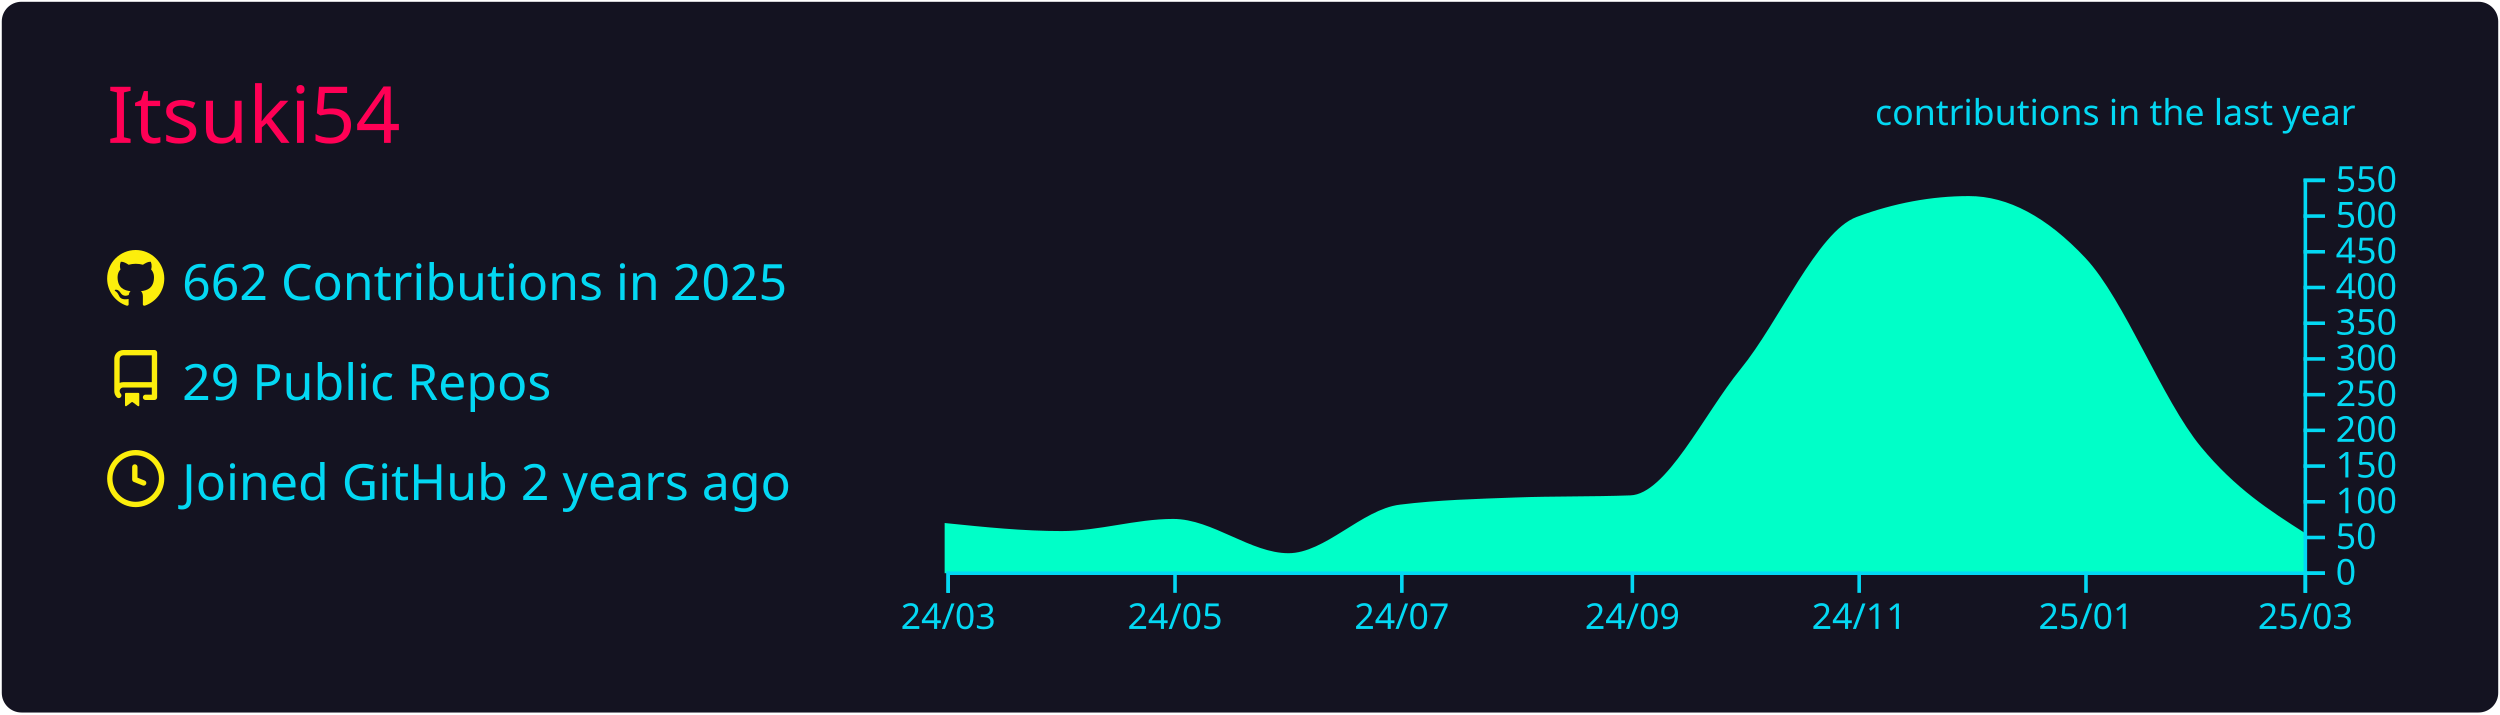
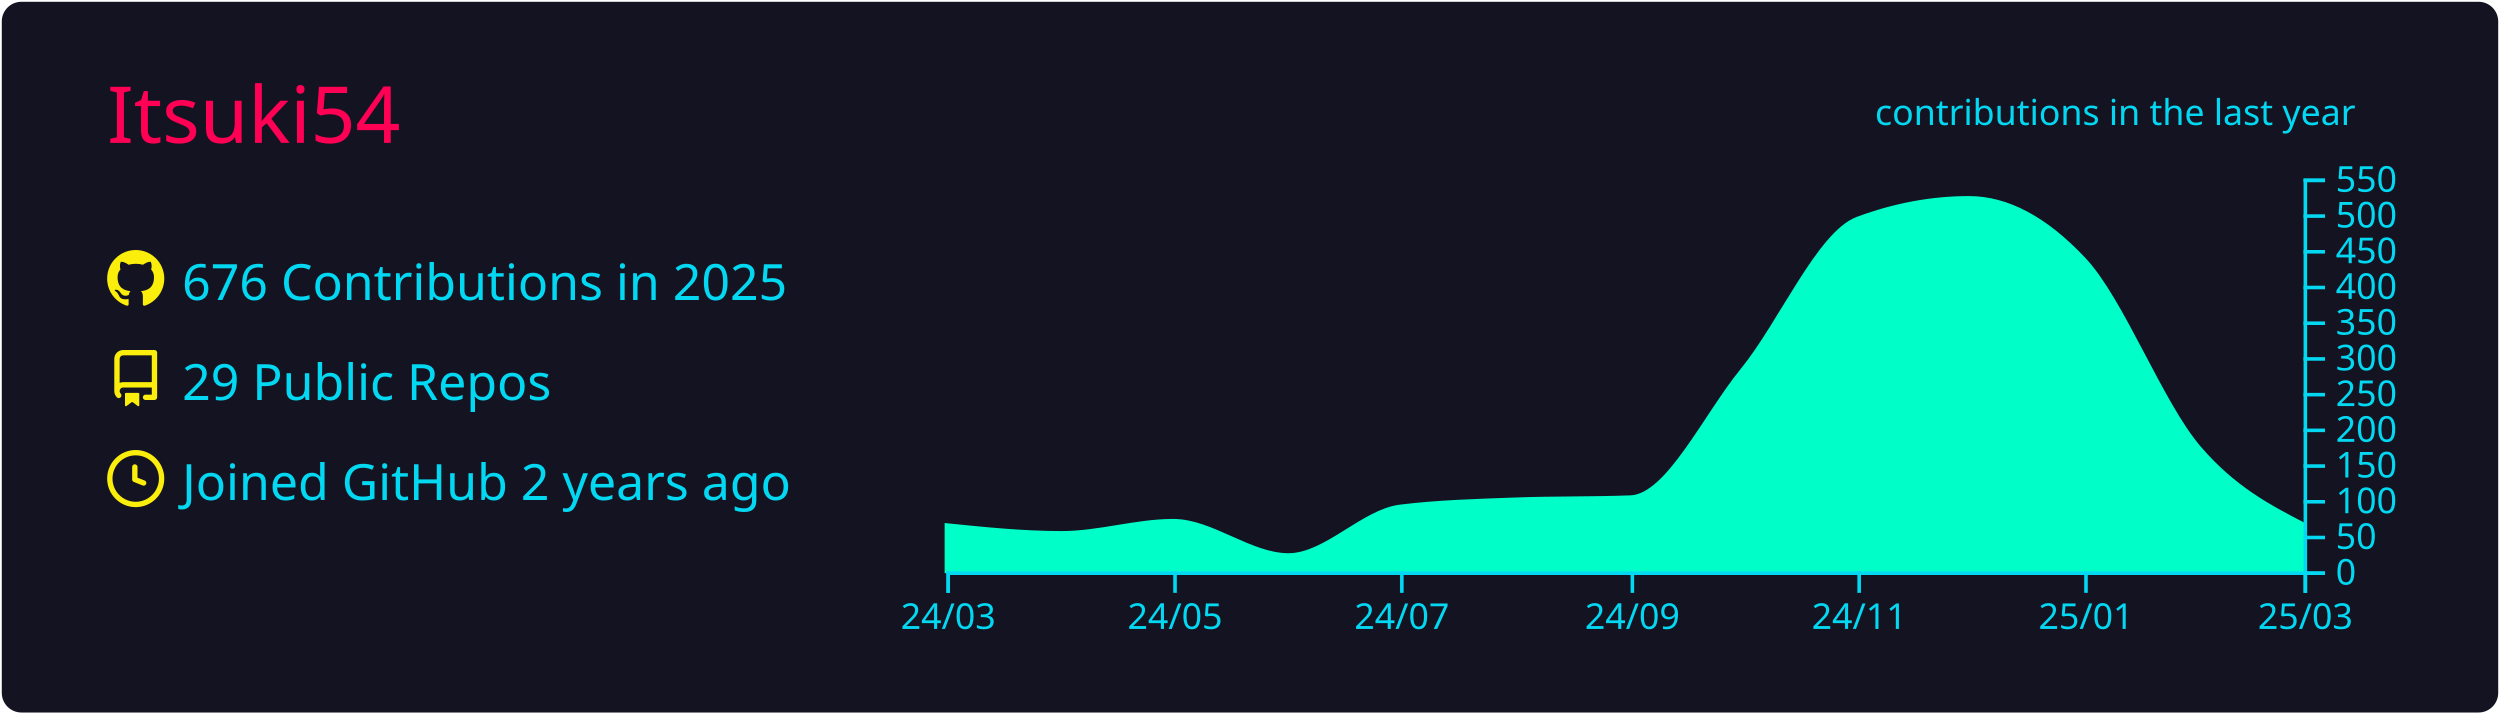
<svg xmlns="http://www.w3.org/2000/svg" width="700" height="200" viewBox="0 0 700 200">
  <style>* {
          font-family: 'Segoe UI', Ubuntu, "Helvetica Neue", Sans-Serif
        }</style>
  <rect x="1" y="1" rx="5" ry="5" height="99%" width="99.714%" stroke="#141321" stroke-width="1" fill="#141321" stroke-opacity="1" />
  <text x="30" y="40" style="font-size: 22px; fill: #ff0055;">Itsuki54</text>
  <g transform="translate(0,40)">
    <g transform="translate(30,30)">
      <g transform="translate(0,0)" width="14" height="14" fill="#fcee0c">
        <path fill-rule="evenodd" d="M8 0C3.58 0 0 3.58 0 8c0 3.54 2.29 6.53 5.47 7.59.4.07.55-.17.55-.38 0-.19-.01-.82-.01-1.49-2.01.37-2.53-.49-2.69-.94-.09-.23-.48-.94-.82-1.13-.28-.15-.68-.52-.01-.53.63-.01 1.08.58 1.23.82.72 1.21 1.87.87 2.33.66.07-.52.28-.87.51-1.07-1.78-.2-3.64-.89-3.64-3.95 0-.87.31-1.59.82-2.15-.08-.2-.36-1.02.08-2.12 0 0 .67-.21 2.2.82.64-.18 1.32-.27 2-.27.68 0 1.36.09 2 .27 1.53-1.04 2.2-.82 2.2-.82.44 1.1.16 1.92.08 2.12.51.56.82 1.27.82 2.15 0 3.07-1.87 3.75-3.65 3.95.29.25.54.73.54 1.48 0 1.07-.01 1.93-.01 2.2 0 .21.15.46.55.38A8.013 8.013 0 0016 8c0-4.42-3.58-8-8-8z" />
      </g>
      <g transform="translate(0,28)" width="14" height="14" fill="#fcee0c">
        <path fill-rule="evenodd" d="M2 2.5A2.5 2.5 0 014.5 0h8.75a.75.75 0 01.75.75v12.5a.75.75 0 01-.75.75h-2.5a.75.75 0 110-1.5h1.75v-2h-8a1 1 0 00-.714 1.7.75.75 0 01-1.072 1.05A2.495 2.495 0 012 11.5v-9zm10.5-1V9h-8c-.356 0-.694.074-1 .208V2.5a1 1 0 011-1h8zM5 12.25v3.25a.25.25 0 00.4.2l1.45-1.087a.25.25 0 01.3 0L8.6 15.7a.25.25 0 00.4-.2v-3.25a.25.25 0 00-.25-.25h-3.5a.25.25 0 00-.25.25z" />
      </g>
      <g transform="translate(0,56)" width="14" height="14" fill="#fcee0c">
        <path fill-rule="evenodd" d="M1.5 8a6.5 6.5 0 1113 0 6.5 6.5 0 01-13 0zM8 0a8 8 0 100 16A8 8 0 008 0zm.5 4.75a.75.75 0 00-1.5 0v3.5a.75.75 0 00.471.696l2.5 1a.75.75 0 00.557-1.392L8.5 7.742V4.75z" />
      </g>
-       <text x="21" y="14" style="fill: #03d8f3; font-size: 14px;">662 Contributions in 2025</text>
+       <text x="21" y="14" style="fill: #03d8f3; font-size: 14px;">676 Contributions in 2025</text>
      <text x="21" y="42" style="fill: #03d8f3; font-size: 14px;">29 Public Repos</text>
      <text x="21" y="70" style="fill: #03d8f3; font-size: 14px;">Joined GitHub 2 years ago</text>
    </g>
    <g color="#00ffc8" transform="translate(295,10)">
-       <path transform="translate(-30,0)" stroke="#00ffc8" fill="#00ffc8" opacity="1" d="M0,97C10.758,98.1,21.516,99.2,32.274,99.2C42.685,99.2,53.096,95.8,63.507,95.8C74.265,95.8,85.023,105.4,95.781,105.4C106.192,105.4,116.603,93.09,127.014,91.8C137.772,90.467,148.53,90.2,159.288,89.8C170.046,89.4,180.804,89.6,191.562,89.2C201.973,88.813,212.384,66.357,222.795,53.6C233.553,40.418,244.311,15.196,255.068,11.2C265.479,7.333,275.89,5.4,286.301,5.4C297.059,5.4,307.817,11.133,318.575,22.6C329.333,34.067,340.091,62.355,350.849,75.4C360.566,87.183,370.283,93.391,380,99.6L380,110C370.283,110,360.566,110,350.849,110C340.091,110,329.333,110,318.575,110C307.817,110,297.059,110,286.301,110C275.89,110,265.479,110,255.068,110C244.311,110,233.553,110,222.795,110C212.384,110,201.973,110,191.562,110C180.804,110,170.046,110,159.288,110C148.53,110,137.772,110,127.014,110C116.603,110,106.192,110,95.781,110C85.023,110,74.265,110,63.507,110C53.096,110,42.685,110,32.274,110C21.516,110,10.758,110,0,110Z" />
+       <path transform="translate(-30,0)" stroke="#00ffc8" fill="#00ffc8" opacity="1" d="M0,97C10.758,98.1,21.516,99.2,32.274,99.2C42.685,99.2,53.096,95.8,63.507,95.8C74.265,95.8,85.023,105.4,95.781,105.4C106.192,105.4,116.603,93.09,127.014,91.8C137.772,90.467,148.53,90.2,159.288,89.8C170.046,89.4,180.804,89.6,191.562,89.2C201.973,88.813,212.384,66.357,222.795,53.6C233.553,40.418,244.311,15.196,255.068,11.2C265.479,7.333,275.89,5.4,286.301,5.4C297.059,5.4,307.817,11.133,318.575,22.6C329.333,34.067,340.091,62.898,350.849,75.4C360.566,86.692,370.283,91.746,380,96.8L380,110C370.283,110,360.566,110,350.849,110C340.091,110,329.333,110,318.575,110C307.817,110,297.059,110,286.301,110C275.89,110,265.479,110,255.068,110C244.311,110,233.553,110,222.795,110C212.384,110,201.973,110,191.562,110C180.804,110,170.046,110,159.288,110C148.53,110,137.772,110,127.014,110C116.603,110,106.192,110,95.781,110C85.023,110,74.265,110,63.507,110C53.096,110,42.685,110,32.274,110C21.516,110,10.758,110,0,110Z" />
      <g color="#03d8f3" transform="translate(-30,110)" fill="none" font-size="10" font-family="sans-serif" text-anchor="middle">
        <path class="domain" stroke="currentColor" d="M0.5,6V0.5H380.5V6" />
        <g class="tick" opacity="1" transform="translate(0.5,0)">
          <line stroke="currentColor" y2="6" />
          <text fill="currentColor" y="9" dy="0.71em">24/03</text>
        </g>
        <g class="tick" opacity="1" transform="translate(64.00685,0)">
          <line stroke="currentColor" y2="6" />
          <text fill="currentColor" y="9" dy="0.71em">24/05</text>
        </g>
        <g class="tick" opacity="1" transform="translate(127.5137,0)">
          <line stroke="currentColor" y2="6" />
          <text fill="currentColor" y="9" dy="0.71em">24/07</text>
        </g>
        <g class="tick" opacity="1" transform="translate(192.0616,0)">
          <line stroke="currentColor" y2="6" />
          <text fill="currentColor" y="9" dy="0.71em">24/09</text>
        </g>
        <g class="tick" opacity="1" transform="translate(255.5685,0)">
          <line stroke="currentColor" y2="6" />
          <text fill="currentColor" y="9" dy="0.71em">24/11</text>
        </g>
        <g class="tick" opacity="1" transform="translate(319.0753,0)">
          <line stroke="currentColor" y2="6" />
          <text fill="currentColor" y="9" dy="0.71em">25/01</text>
        </g>
        <g class="tick" opacity="1" transform="translate(380.5,0)">
          <line stroke="currentColor" y2="6" />
          <text fill="currentColor" y="9" dy="0.71em">25/03</text>
        </g>
      </g>
      <g color="#03d8f3" transform="translate(350,0)" fill="none" font-size="10" font-family="sans-serif" text-anchor="start">
        <path class="domain" stroke="currentColor" d="M6,110.5H0.5V0.5H6" />
        <g class="tick" opacity="1" transform="translate(0,110.5)">
          <line stroke="currentColor" x2="6" />
          <text fill="currentColor" x="9" dy="0.32em">0</text>
        </g>
        <g class="tick" opacity="1" transform="translate(0,100.5)">
          <line stroke="currentColor" x2="6" />
          <text fill="currentColor" x="9" dy="0.32em">50</text>
        </g>
        <g class="tick" opacity="1" transform="translate(0,90.5)">
          <line stroke="currentColor" x2="6" />
          <text fill="currentColor" x="9" dy="0.32em">100</text>
        </g>
        <g class="tick" opacity="1" transform="translate(0,80.5)">
          <line stroke="currentColor" x2="6" />
          <text fill="currentColor" x="9" dy="0.32em">150</text>
        </g>
        <g class="tick" opacity="1" transform="translate(0,70.5)">
          <line stroke="currentColor" x2="6" />
          <text fill="currentColor" x="9" dy="0.32em">200</text>
        </g>
        <g class="tick" opacity="1" transform="translate(0,60.5)">
          <line stroke="currentColor" x2="6" />
          <text fill="currentColor" x="9" dy="0.32em">250</text>
        </g>
        <g class="tick" opacity="1" transform="translate(0,50.5)">
          <line stroke="currentColor" x2="6" />
          <text fill="currentColor" x="9" dy="0.32em">300</text>
        </g>
        <g class="tick" opacity="1" transform="translate(0,40.5)">
          <line stroke="currentColor" x2="6" />
          <text fill="currentColor" x="9" dy="0.32em">350</text>
        </g>
        <g class="tick" opacity="1" transform="translate(0,30.5)">
          <line stroke="currentColor" x2="6" />
          <text fill="currentColor" x="9" dy="0.32em">400</text>
        </g>
        <g class="tick" opacity="1" transform="translate(0,20.5)">
          <line stroke="currentColor" x2="6" />
          <text fill="currentColor" x="9" dy="0.32em">450</text>
        </g>
        <g class="tick" opacity="1" transform="translate(0,10.5)">
          <line stroke="currentColor" x2="6" />
          <text fill="currentColor" x="9" dy="0.32em">500</text>
        </g>
        <g class="tick" opacity="1" transform="translate(0,0.5)">
          <line stroke="currentColor" x2="6" />
          <text fill="currentColor" x="9" dy="0.32em">550</text>
        </g>
      </g>
      <g>
        <text y="-15" x="230" style="fill: #03d8f3; font-size: 10px;">contributions in the last year</text>
      </g>
    </g>
  </g>
</svg>
